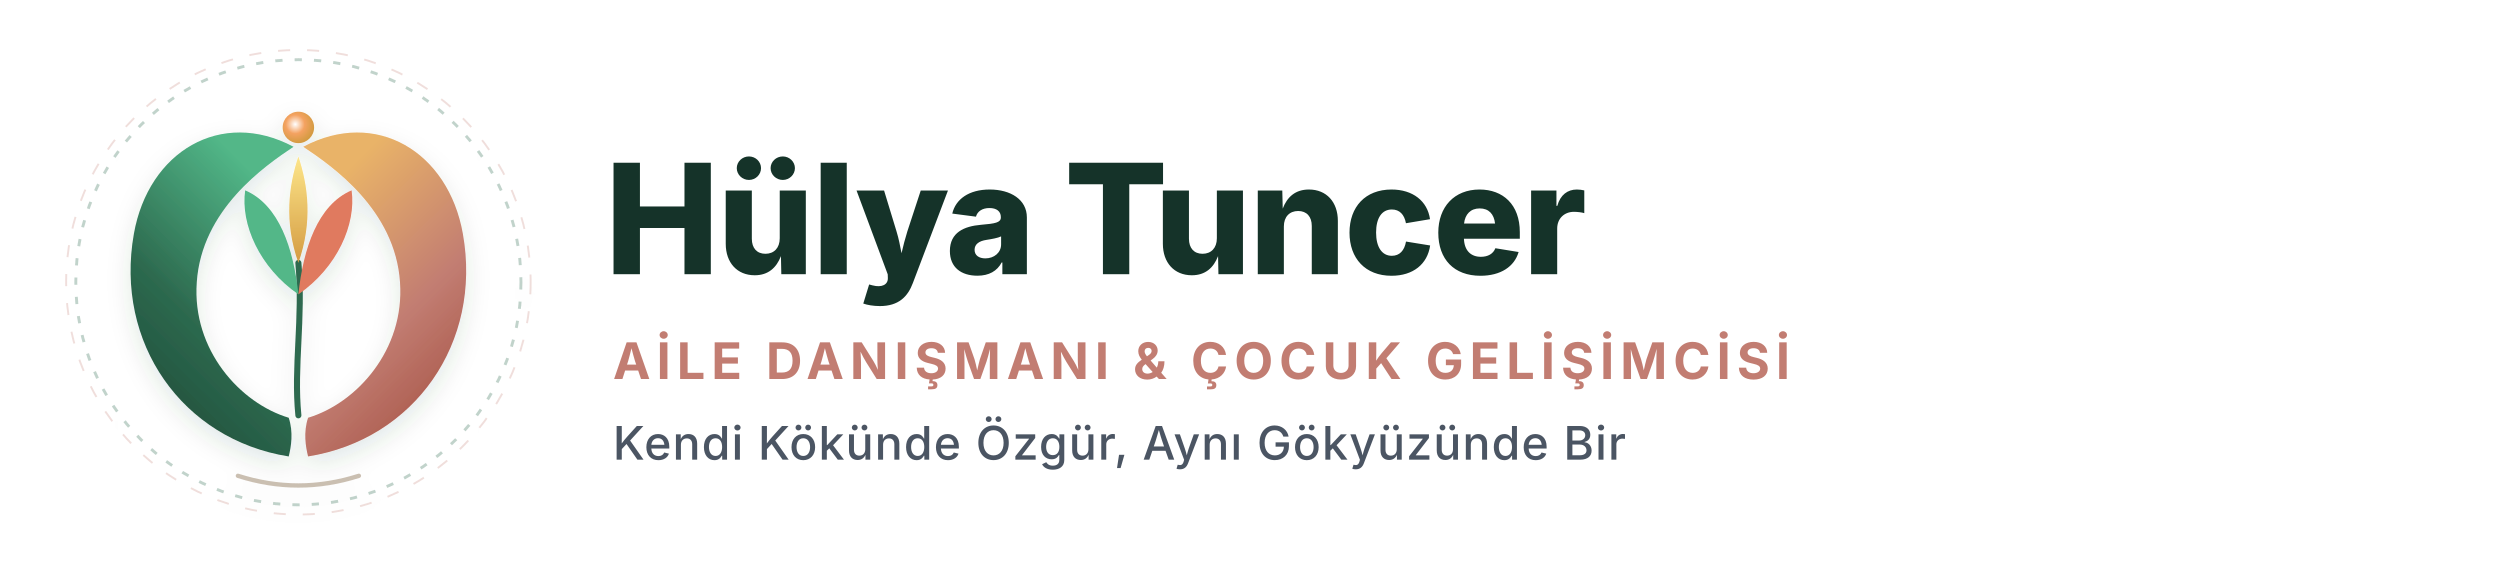
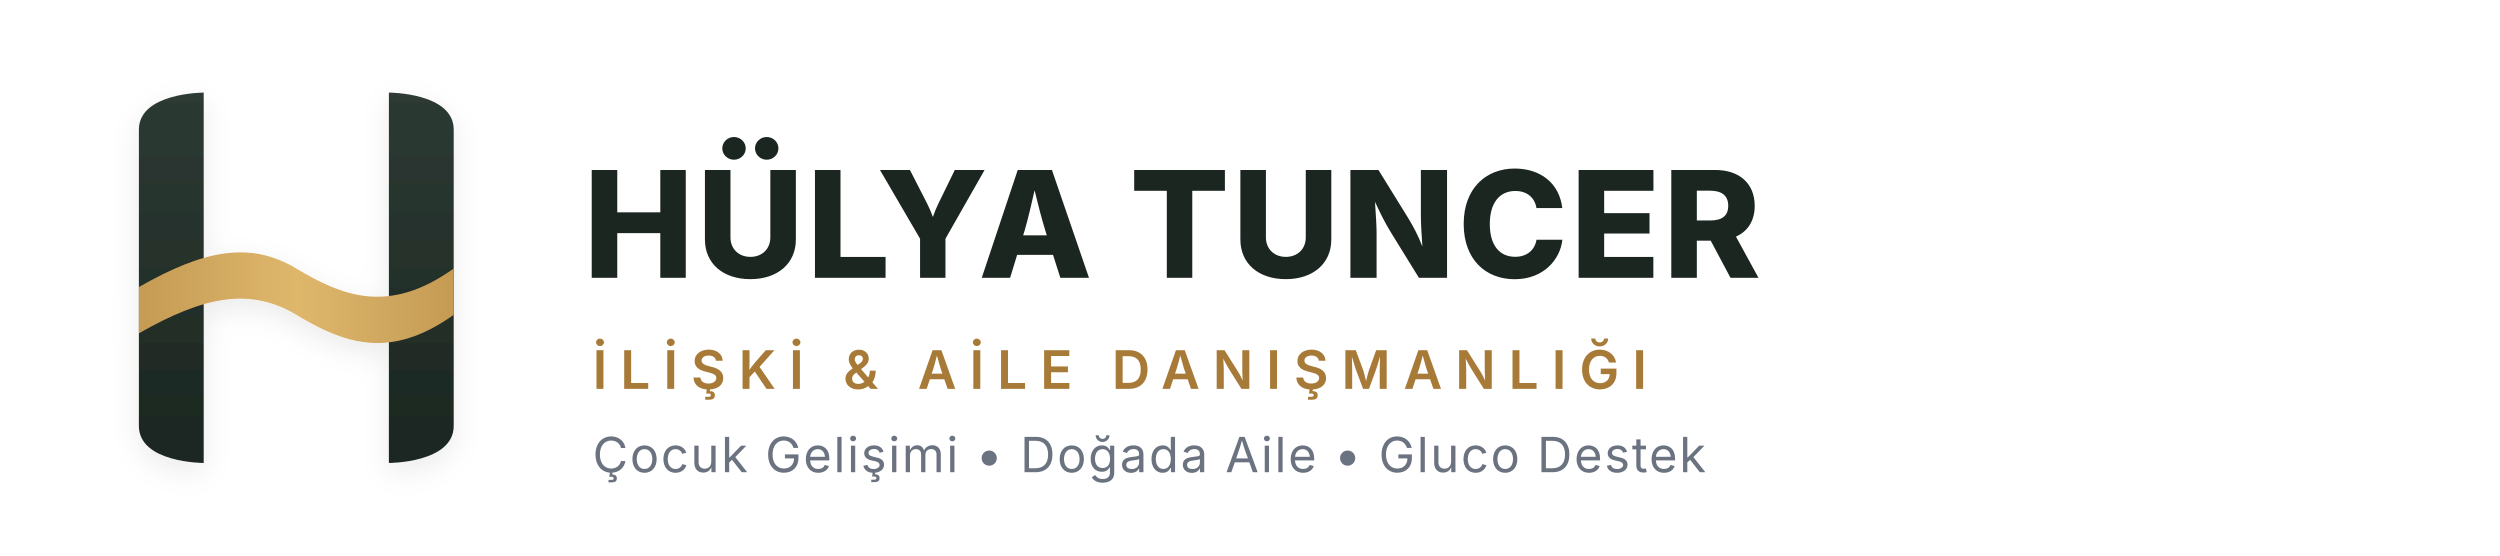
- <svg xmlns="http://www.w3.org/2000/svg" viewBox="0 0 620 140" width="100%" height="100%" fill="none">
+ <svg xmlns="http://www.w3.org/2000/svg" viewBox="0 0 540 120" width="100%" height="100%" fill="none">
  <defs>
-     <linearGradient id="loomSage" x1="0%" y1="100%" x2="50%" y2="0%">
-       <stop offset="0%" stop-color="#1B4332" />
-       <stop offset="50%" stop-color="#2D6A4F" />
-       <stop offset="100%" stop-color="#52B788" />
+     <linearGradient id="monoPillar" x1="0%" y1="0%" x2="0%" y2="100%">
+       <stop offset="0%" stop-color="#2D3A34" />
+       <stop offset="100%" stop-color="#1B2621" />
    </linearGradient>
-     <linearGradient id="loomTerracotta" x1="100%" y1="100%" x2="50%" y2="0%">
-       <stop offset="0%" stop-color="#9E4738" />
-       <stop offset="50%" stop-color="#C27D72" />
-       <stop offset="100%" stop-color="#E9B368" />
+     <linearGradient id="waveGold" x1="0%" y1="0%" x2="100%" y2="0%">
+       <stop offset="0%" stop-color="#C59B54" />
+       <stop offset="50%" stop-color="#DFB76C" />
+       <stop offset="100%" stop-color="#C59B54" />
    </linearGradient>
-     <linearGradient id="sproutGoldLoom" x1="0%" y1="100%" x2="0%" y2="0%">
-       <stop offset="0%" stop-color="#D49B42" />
-       <stop offset="100%" stop-color="#FDE68A" />
-     </linearGradient>
-     <radialGradient id="sunPearl" cx="40%" cy="40%" r="60%">
-       <stop offset="0%" stop-color="#FFFFFF" />
-       <stop offset="50%" stop-color="#F4A261" />
-       <stop offset="100%" stop-color="#D49B42" />
-     </radialGradient>
-     <filter id="loomShadow" x="-15%" y="-15%" width="130%" height="130%">
-       <feDropShadow dx="0" dy="4" stdDeviation="5" flood-color="#1B4332" flood-opacity="0.12" />
+     <filter id="softShadow" x="-20%" y="-20%" width="140%" height="140%">
+       <feDropShadow dx="0" dy="2" stdDeviation="3" flood-color="#1B2621" flood-opacity="0.08" />
    </filter>
  </defs>
-   <g transform="translate(14, 10) scale(0.6)" filter="url(#loomShadow)">
-     <circle cx="100" cy="100" r="92" stroke="#2D6A4F" stroke-width="1.2" stroke-dasharray="3 5" opacity="0.3" />
-     <circle cx="100" cy="100" r="96" stroke="#C27D72" stroke-width="0.8" stroke-dasharray="5 7" opacity="0.25" />
-     <path d="M 96 172              C 52 165, 24 125, 32 80              C 38 46, 68 28, 98 44              C 86 52, 60 70, 58 100              C 56 128, 76 150, 96 156              C 98 162, 97 168, 96 172 Z" fill="url(#loomSage)" />
-     <path d="M 104 172              C 148 165, 176 125, 168 80              C 162 46, 132 28, 102 44              C 114 52, 140 70, 142 100              C 144 128, 124 150, 104 156              C 102 162, 103 168, 104 172 Z" fill="url(#loomTerracotta)" />
-     <path d="M 100 155 C 98 135, 102 115, 100 92" stroke="#2D6A4F" stroke-width="2.5" stroke-linecap="round" fill="none" />
-     <path d="M 100 92 C 94 75, 96 60, 100 48 C 104 60, 106 75, 100 92 Z" fill="url(#sproutGoldLoom)" />
-     <path d="M 100 105 C 84 94, 76 76, 78 62 C 92 68, 98 86, 100 105 Z" fill="#52B788" />
-     <path d="M 100 105 C 116 94, 124 76, 122 62 C 108 68, 102 86, 100 105 Z" fill="#E07A5F" />
-     <circle cx="100" cy="36" r="6.5" fill="url(#sunPearl)" />
-     <path d="M 75 180 Q 100 188 125 180" stroke="#8C7355" stroke-width="1.8" stroke-linecap="round" opacity="0.45" />
+   <g transform="translate(18, 14)" filter="url(#softShadow)">
+     <path d="M 12 14              C 12 6, 26 6, 26 6              L 26 86              C 26 86, 12 86, 12 78              Z" fill="url(#monoPillar)" />
+     <path d="M 66 6              C 66 6, 80 6, 80 14              L 80 78              C 80 86, 66 86, 66 86              Z" fill="url(#monoPillar)" />
+     <path d="M 12 48              C 26 40, 36 38, 46 44              C 56 50, 66 54, 80 44              L 80 54              C 66 64, 56 60, 46 54              C 36 48, 26 50, 12 58              Z" fill="url(#waveGold)" />
  </g>
-   <g transform="translate(150, 24)">
-     <text x="0" y="44" font-family="'Plus Jakarta Sans', system-ui, -apple-system, sans-serif" font-size="38" font-weight="800" fill="#153329" letter-spacing="-0.6">
-       Hülya Tuncer
+   <g transform="translate(126, 22)">
+     <text x="0" y="38" font-family="'Plus Jakarta Sans', system-ui, -apple-system, sans-serif" font-size="32" font-weight="800" fill="#1B2621" letter-spacing="0.5">
+       HÜLYA TUNCER
    </text>
-     <text x="2" y="70" font-family="'Plus Jakarta Sans', system-ui, -apple-system, sans-serif" font-size="12.5" font-weight="700" fill="#C27D72" letter-spacing="1.5">
-       AİLE DANIŞMANI &amp; ÇOCUK GELİŞİMCİSİ
+     <text x="2" y="62" font-family="'Plus Jakarta Sans', system-ui, -apple-system, sans-serif" font-size="11.5" font-weight="600" fill="#A87A38" letter-spacing="2.8">
+       İLİŞKİ &amp; AİLE DANIŞMANLIĞI
    </text>
-     <text x="2" y="90" font-family="'Plus Jakarta Sans', system-ui, -apple-system, sans-serif" font-size="11.5" font-weight="500" fill="#4B5563" letter-spacing="0.3">
-       Kendi Kökünde Özgür, Aynı Gökyüzünde Bir
+     <text x="2" y="80" font-family="'Plus Jakarta Sans', system-ui, -apple-system, sans-serif" font-size="10.5" font-weight="400" fill="#6B7280" letter-spacing="0.4">
+       Çocuk Gelişimi • Doğada Aile • Gluco Destek
    </text>
  </g>
</svg>
